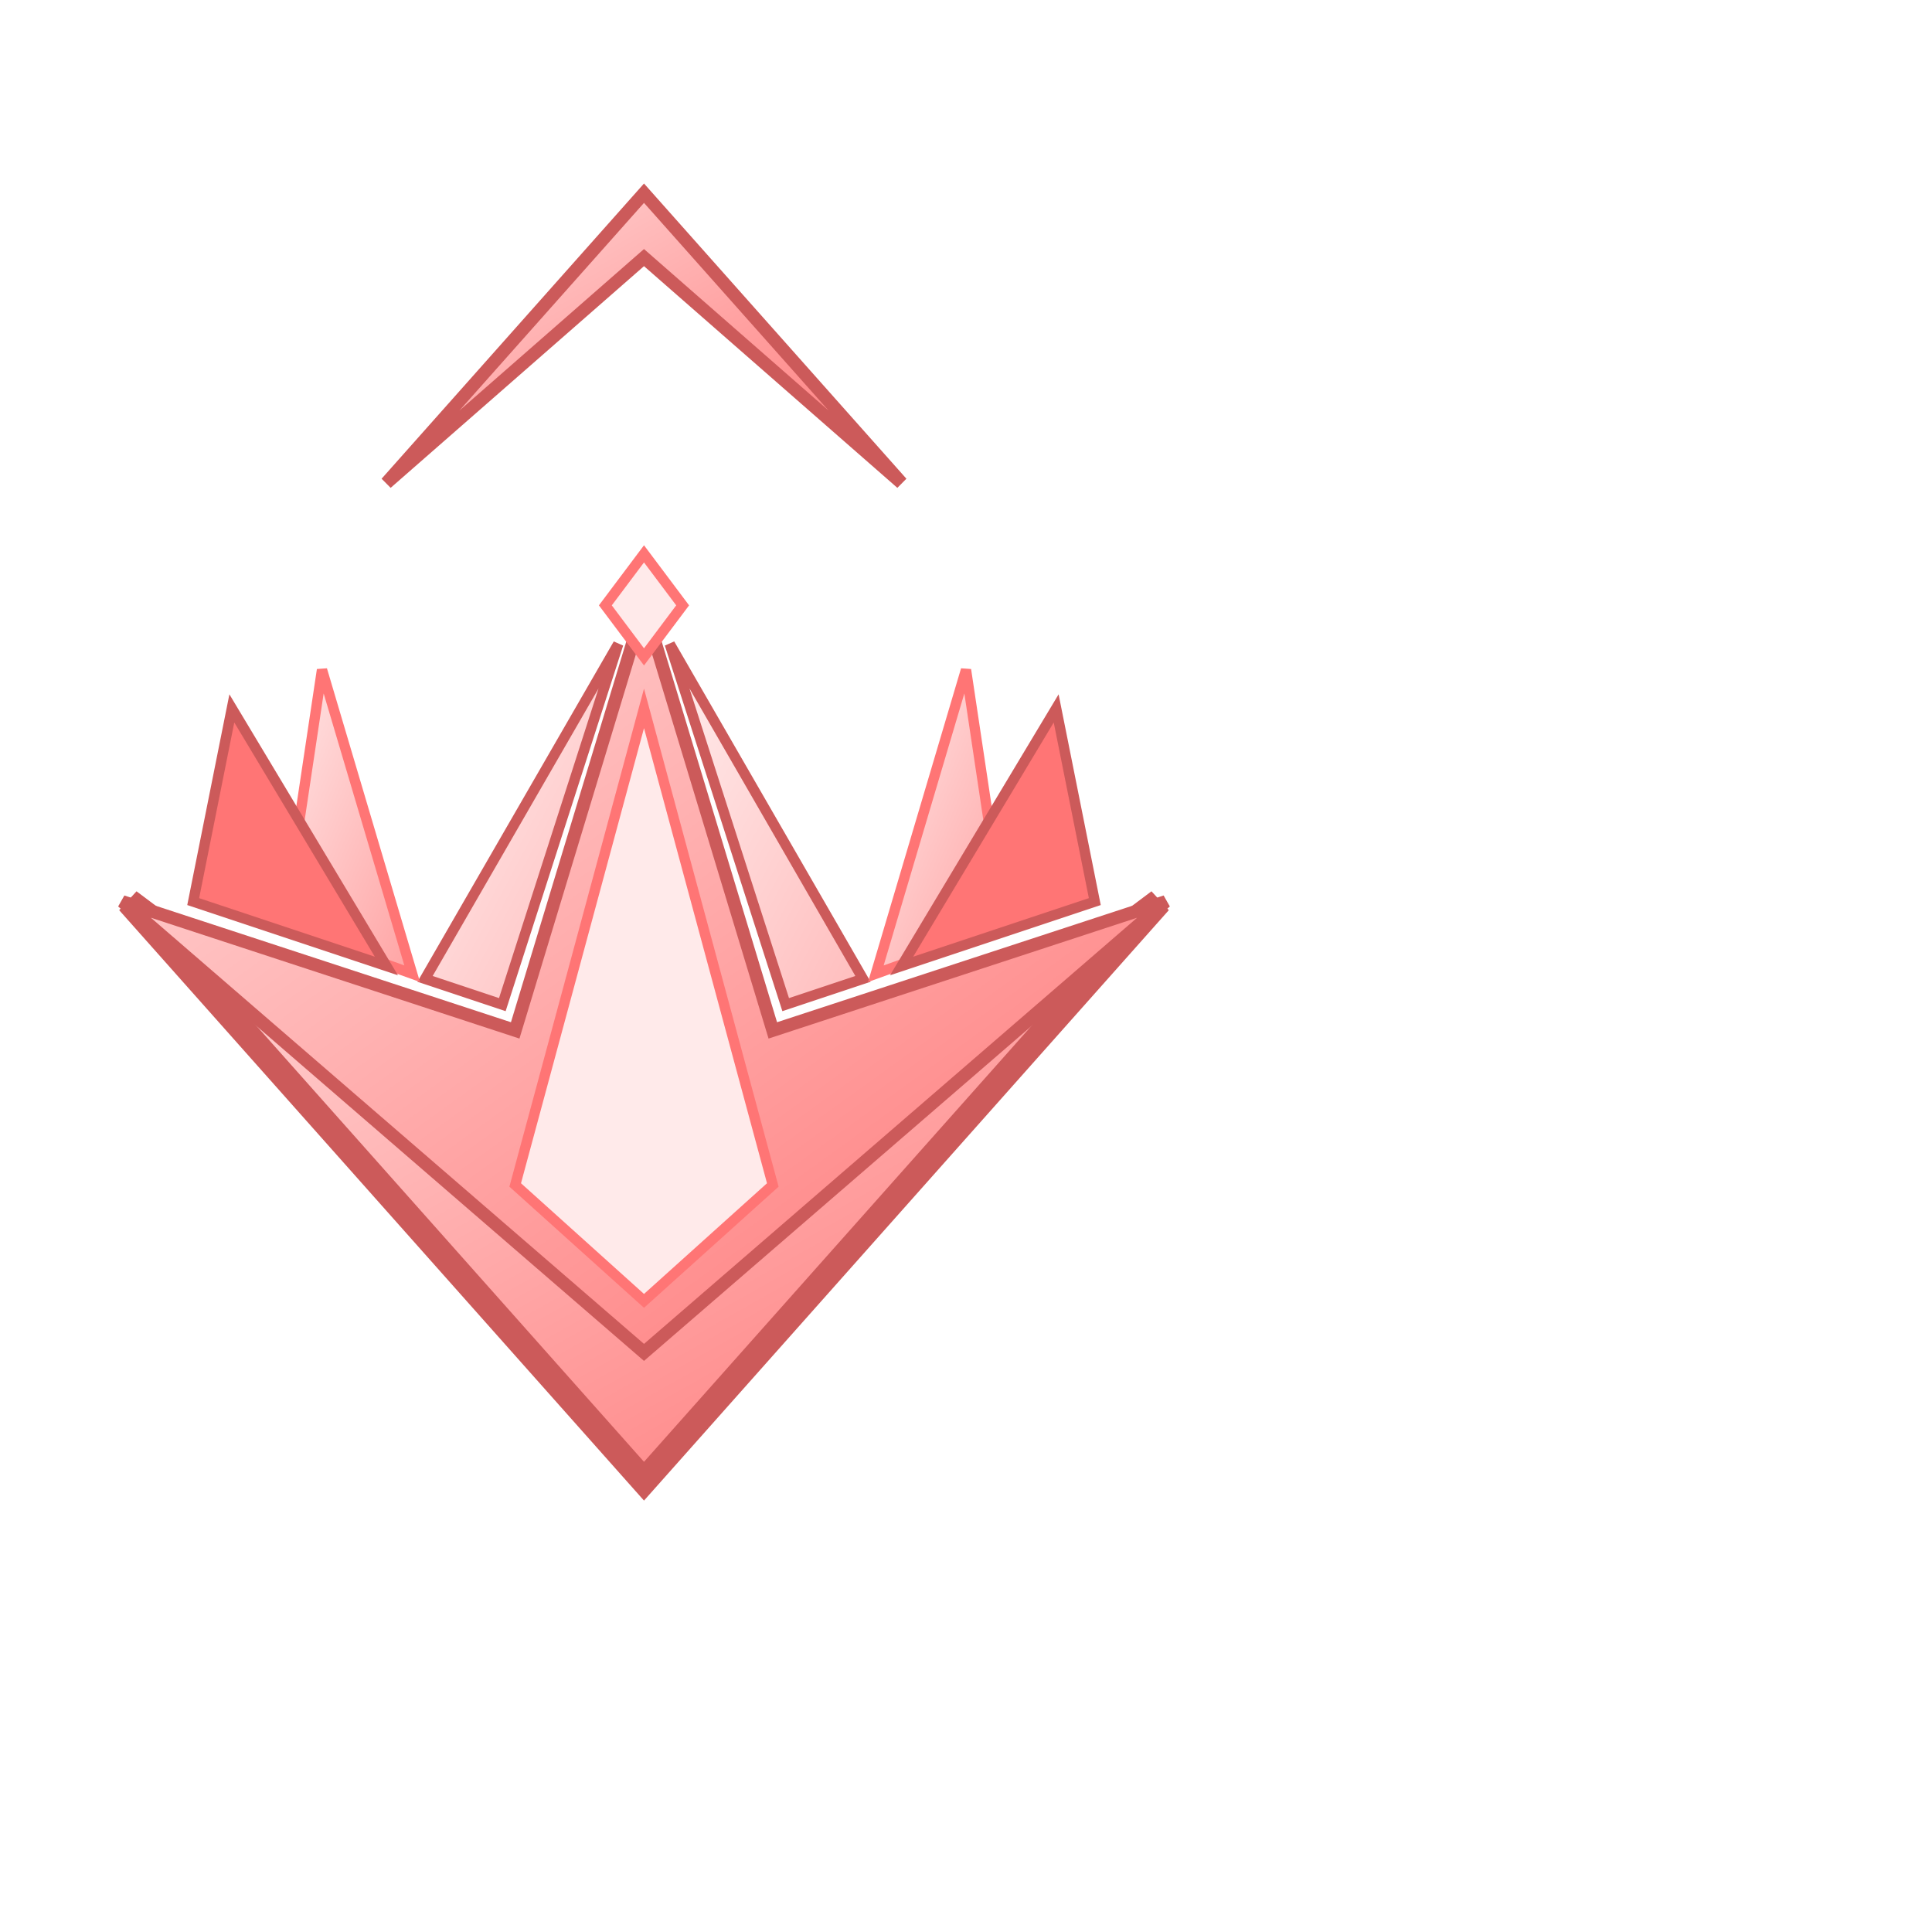
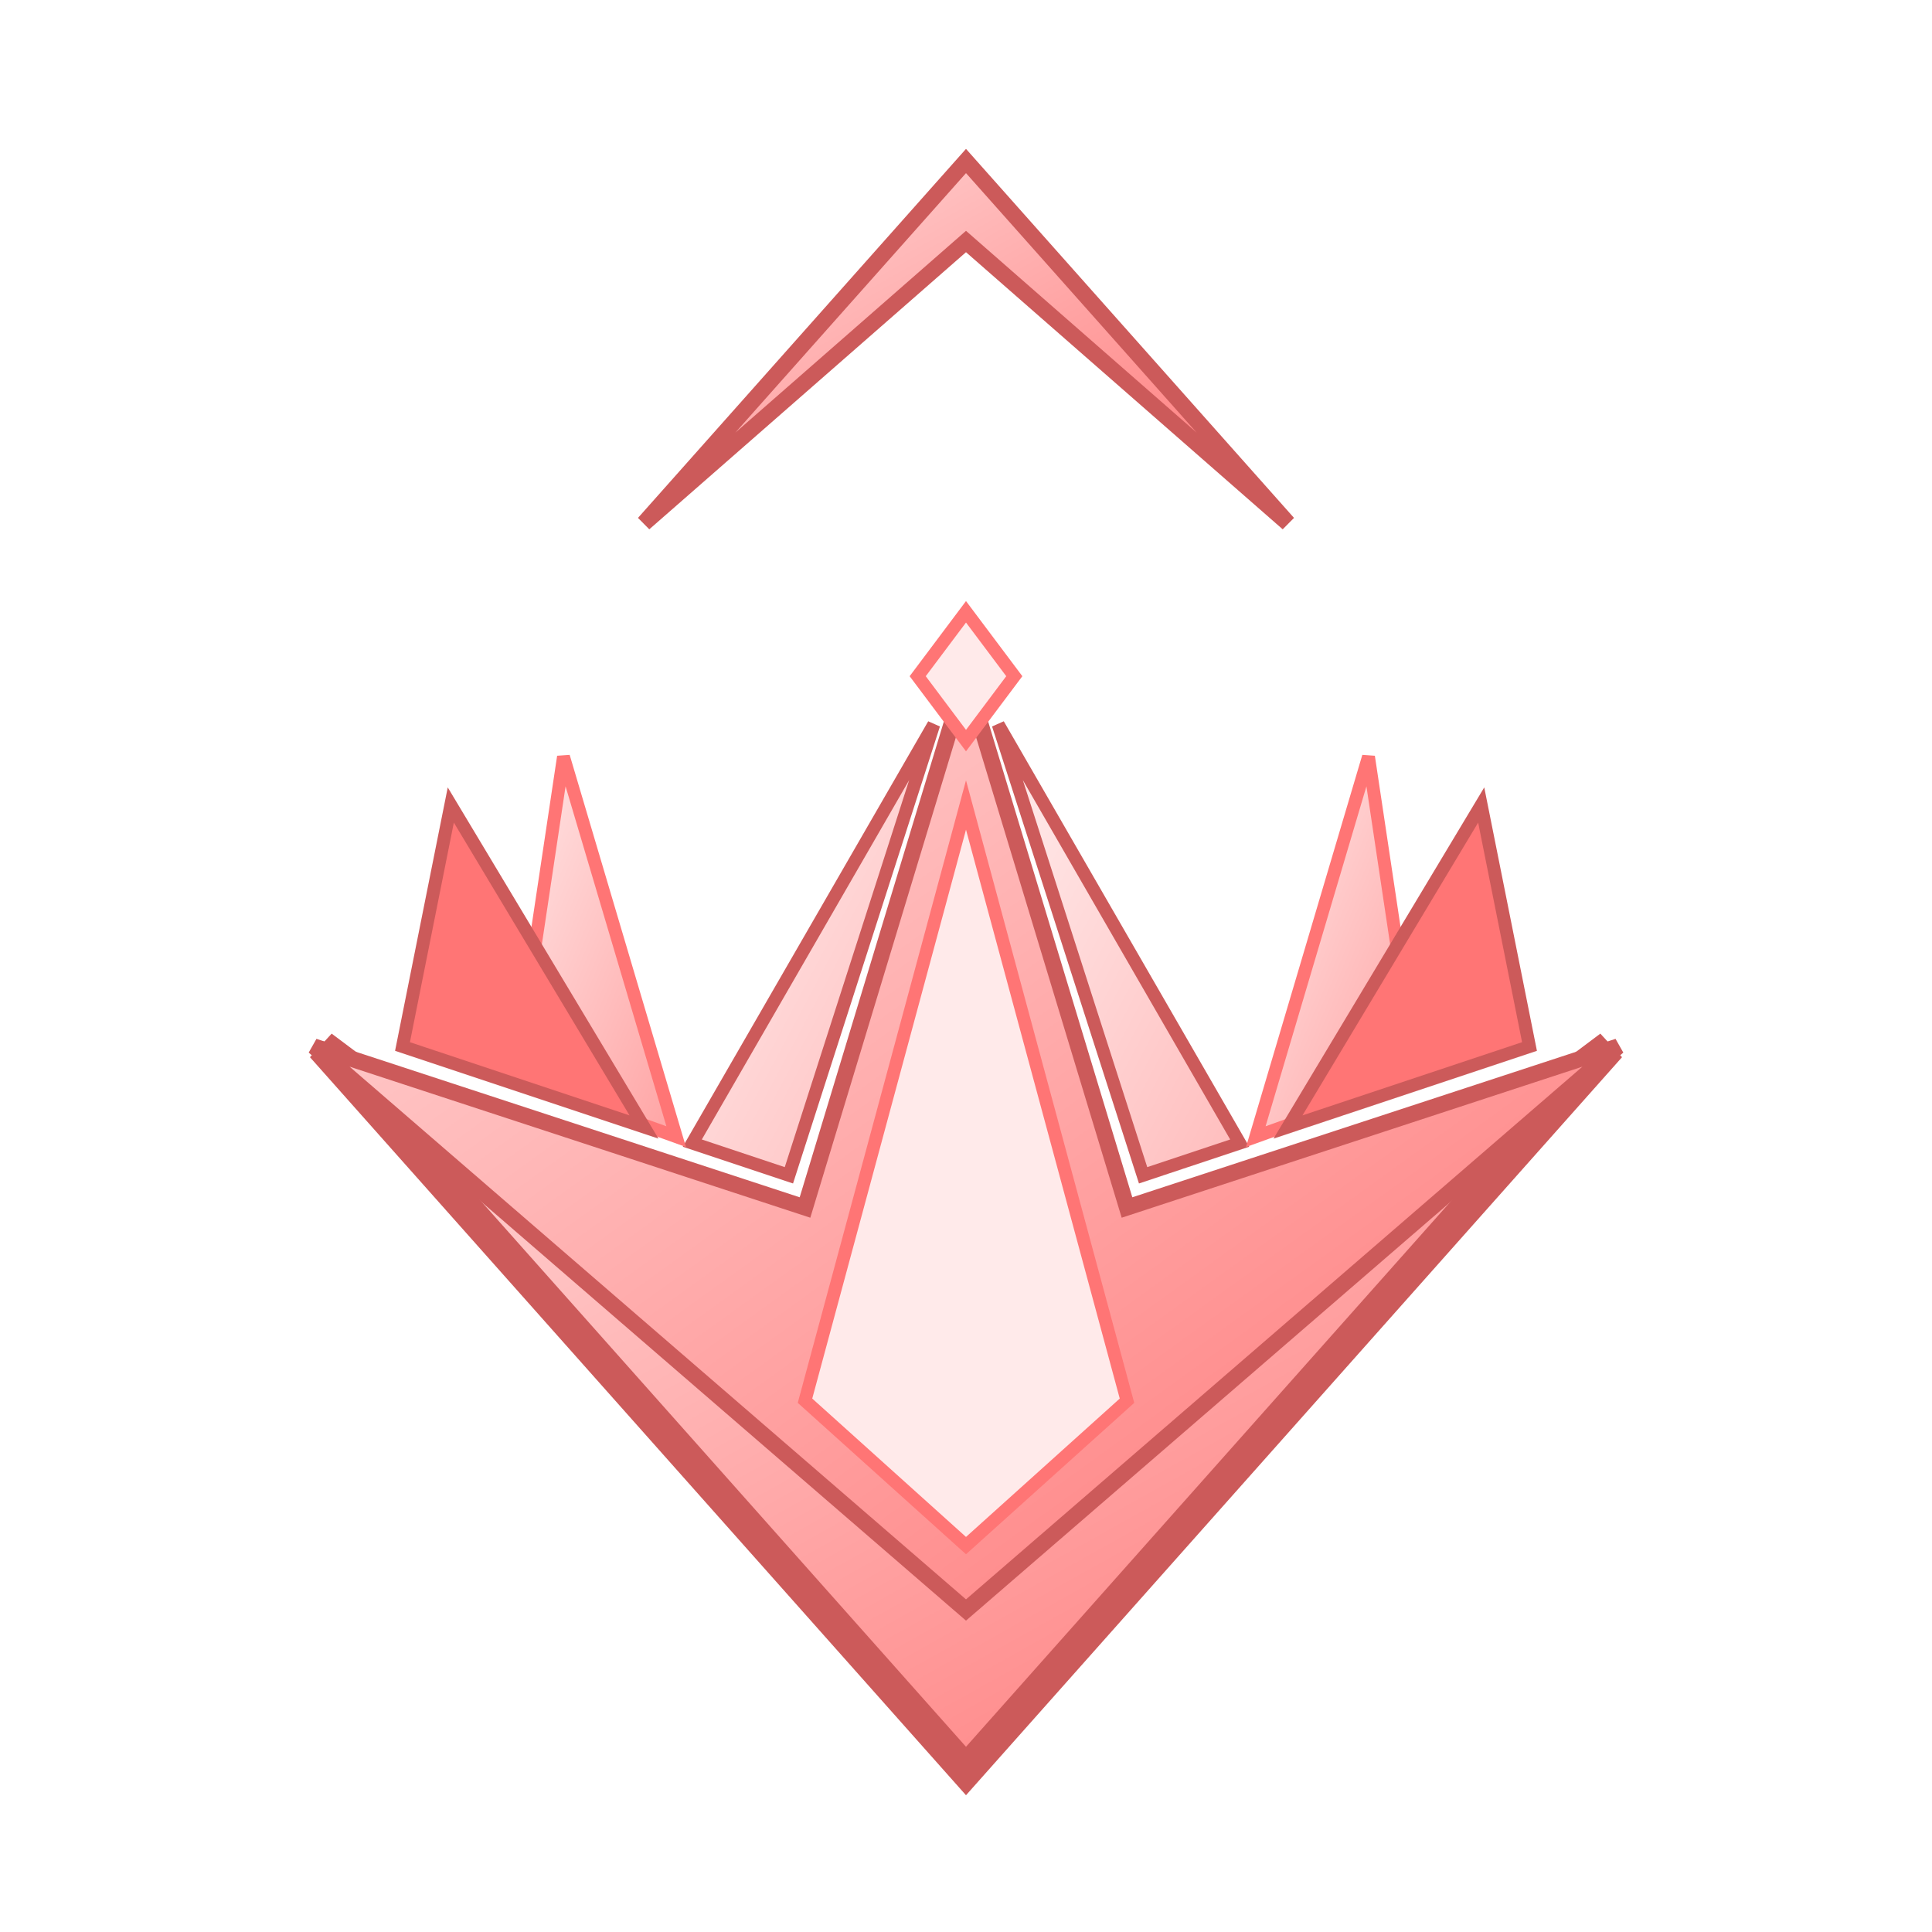
- <svg xmlns="http://www.w3.org/2000/svg" width="400" height="400" viewBox="0 10 150 100">
+ <svg xmlns="http://www.w3.org/2000/svg" width="400" height="400" viewBox="0 -10 100 120">
  <defs>
    <linearGradient id="lightRedMetal" x1="0%" y1="0%" x2="100%" y2="100%">
      <stop offset="0%" stop-color="#ffdada" />
      <stop offset="100%" stop-color="#ff7575" />
    </linearGradient>
    <linearGradient id="shardGlowRed" x1="0%" y1="0%" x2="100%" y2="100%">
      <stop offset="0%" stop-color="#ffe5e5aa" />
      <stop offset="100%" stop-color="#ff9a9aaa" />
    </linearGradient>
    <linearGradient id="shard2700" x1="0%" y1="0%" x2="100%" y2="100%">
      <stop offset="0%" stop-color="#ffdadaaa" />
      <stop offset="100%" stop-color="#ff7575aa" />
    </linearGradient>
  </defs>
  <path d="M 10 55 L 50 85 L 90 55 L 50 100 Z" fill="url(#lightRedMetal)" stroke="#cc5a5a" stroke-width="2" />
  <path d="M 50 90             L 90.5 55            L 60 65             L 50 32             L 40 65             L 09.5 55            Z" fill="url(#lightRedMetal)" stroke="#cc5a5a" stroke-width="1" />
  <polygon points="50,28 53,32 50,36 47,32" fill="#ffeaea" stroke="#ff7575" stroke-width="0.8" />
  <polygon points="50,86 60,77 50,40 40,77" fill="#ffeaea" stroke="#ff7575" stroke-width="0.8" />
  <polygon points="48,35 39,63 33,61" fill="url(#shardGlowRed)" stroke="#cc5a5a" stroke-width="0.8" />
  <polygon points="25,37 32,60.6 22,57" fill="url(#shard2700)" stroke="#ff7575" stroke-width="0.8" />
  <polygon points="52,35 61,63 67,61" fill="url(#shardGlowRed)" stroke="#cc5a5a" stroke-width="0.8" />
  <polygon points="75,37 68,60.6 78,57" fill="url(#shard2700)" stroke="#ff7575" stroke-width="0.8" />
  <polygon points="18,40 30,60 15,55" fill="#ff7575" stroke="#cc5a5a" stroke-width="0.8" />
  <polygon points="82,40 70,60 85,55" fill="#ff7575" stroke="#cc5a5a" stroke-width="0.8" />
  <path d="M 70 22.5 L 50 5 L 30 22.5 L 50 0 Z" fill="url(#lightRedMetal)" stroke="#cc5a5a" stroke-width="1" />
</svg>
